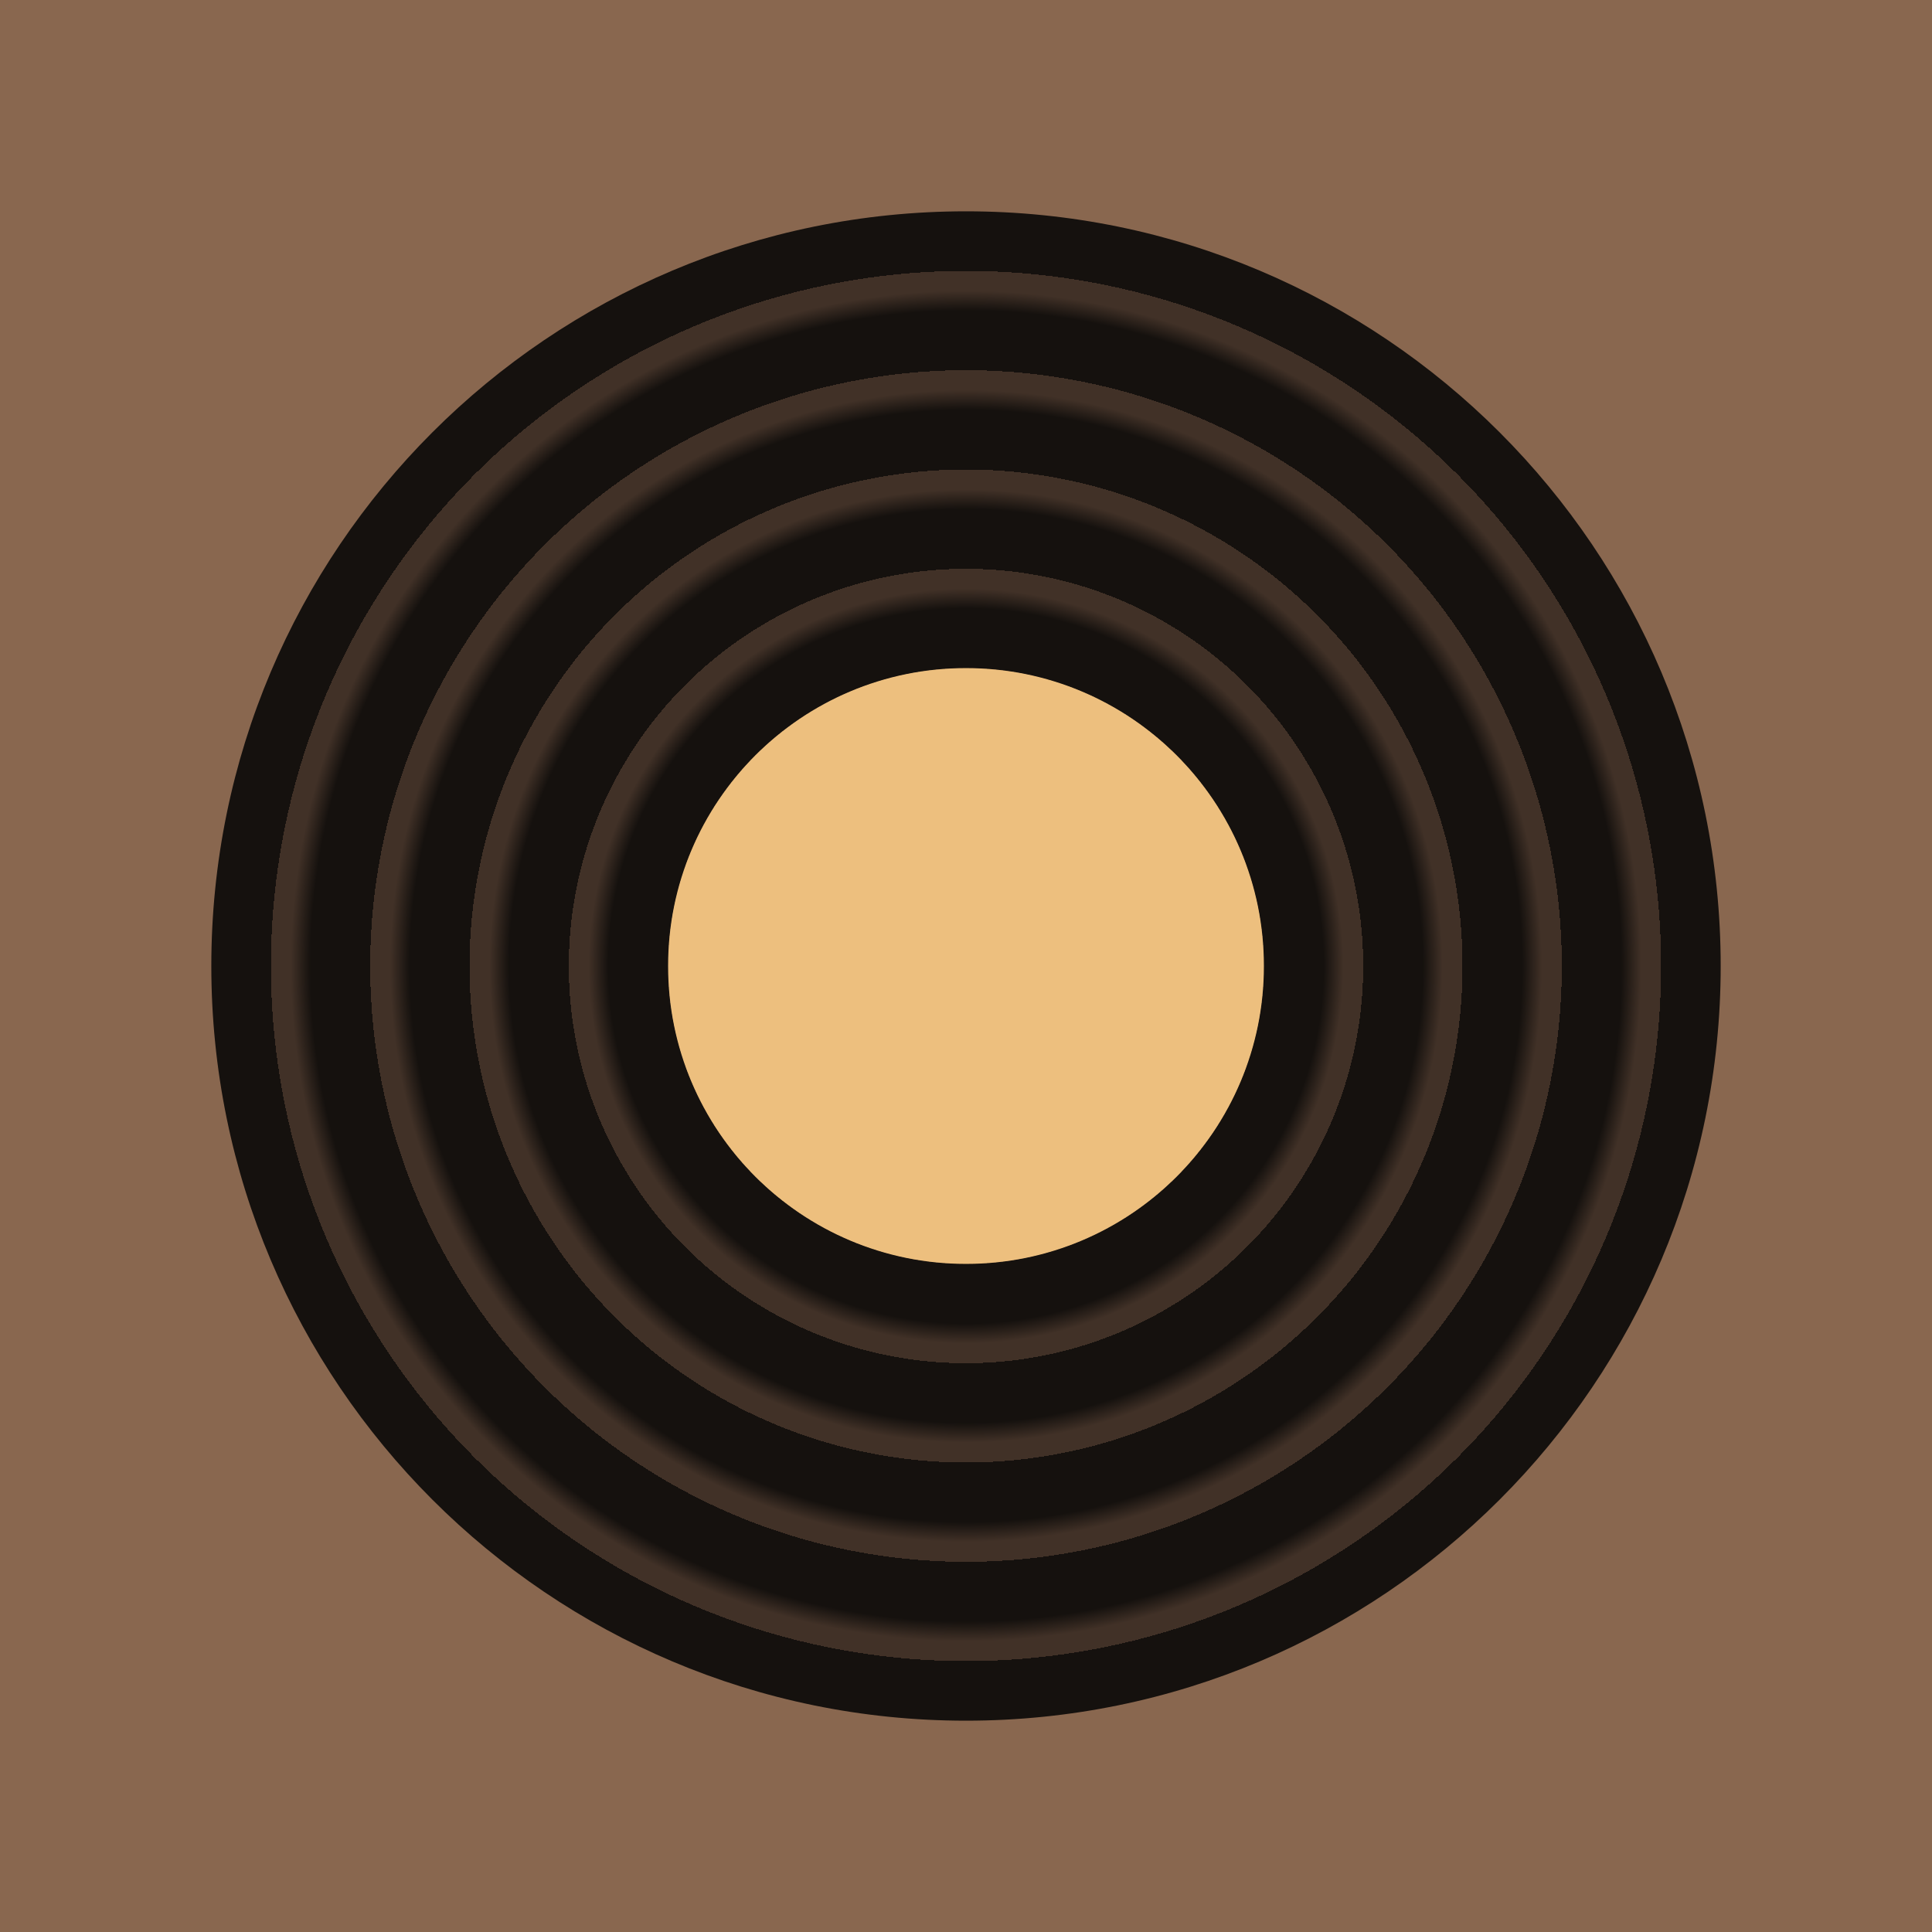
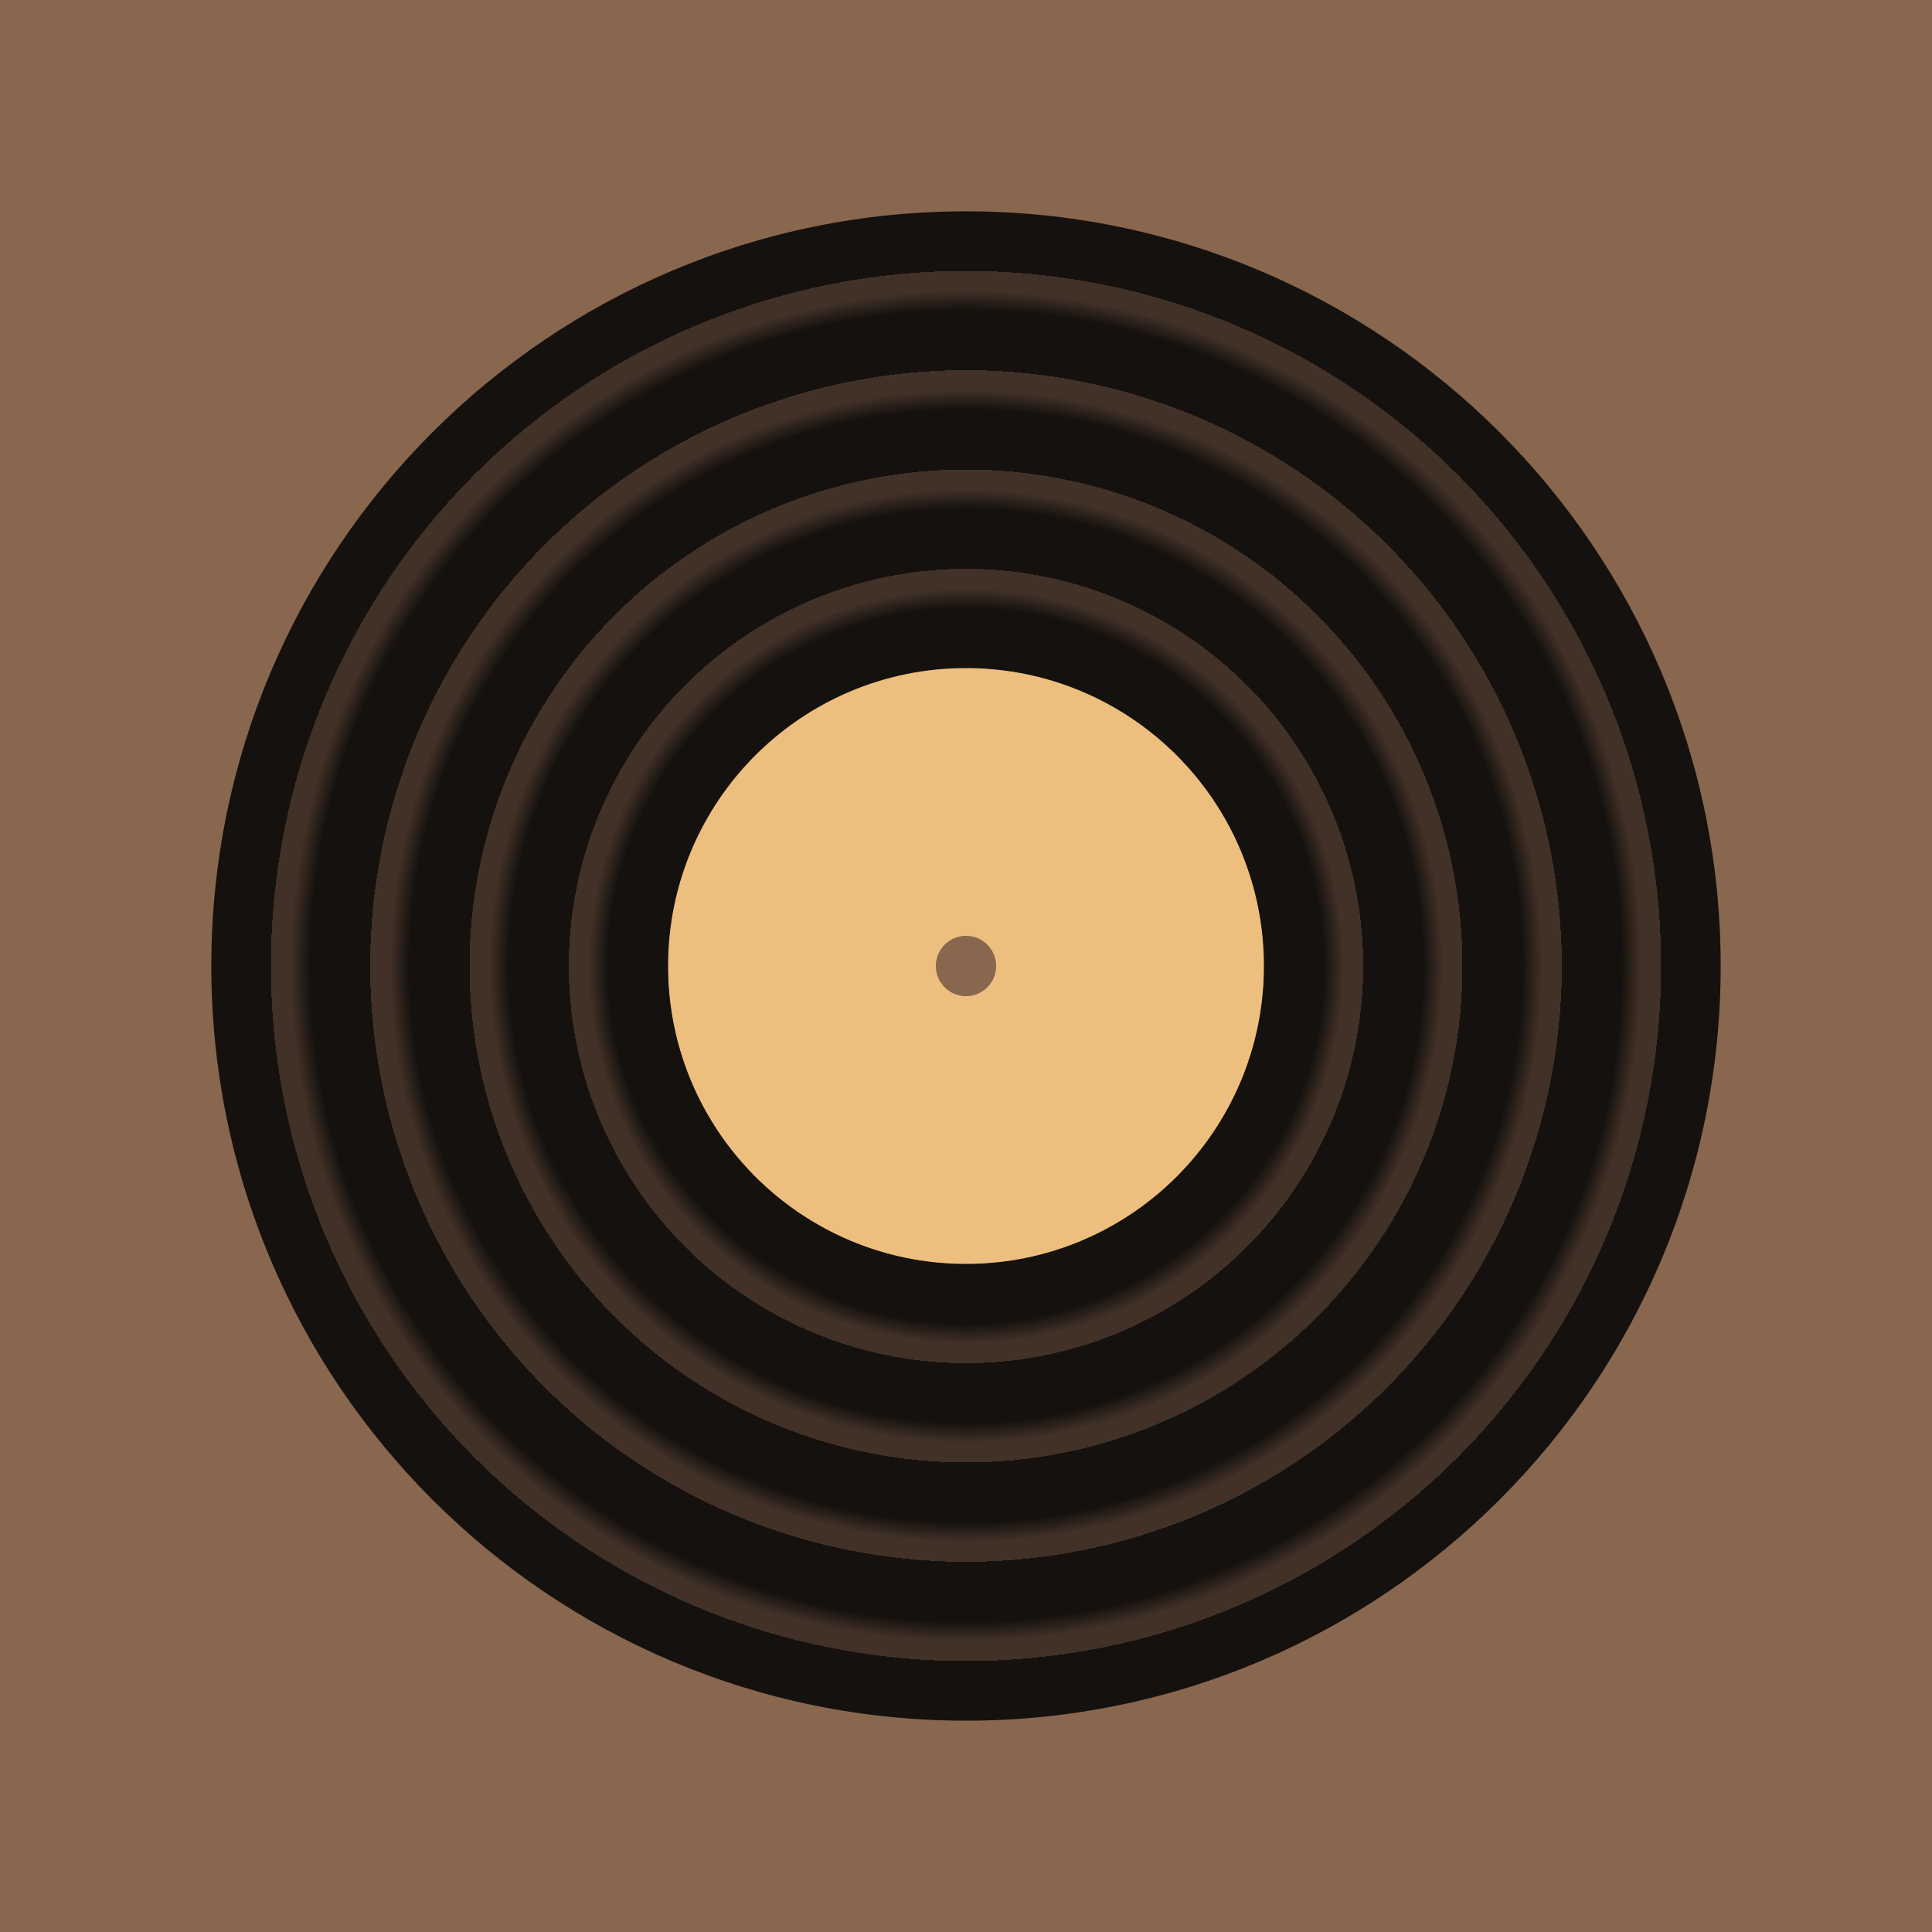
<svg xmlns="http://www.w3.org/2000/svg" width="512" height="512" viewBox="0 0 512 512">
  <defs>
    <radialGradient id="grooves" gradientUnits="userSpaceOnUse" cx="256" cy="256" r="26.316" spreadMethod="repeat">
      <stop offset="0" stop-color="#15110e" />
      <stop offset=".6" stop-color="#15110e" />
      <stop offset=".8" stop-color="#413127" />
      <stop offset="1" stop-color="#413127" />
    </radialGradient>
  </defs>
  <rect width="512" height="512" fill="#89674f" />
  <circle cx="256" cy="256" r="200" fill="url(#grooves)" />
  <circle cx="256" cy="256" r="78.947" fill="#edbf7e" />
+   <circle cx="256" cy="256" r="8" fill="#89674f" />
</svg>
